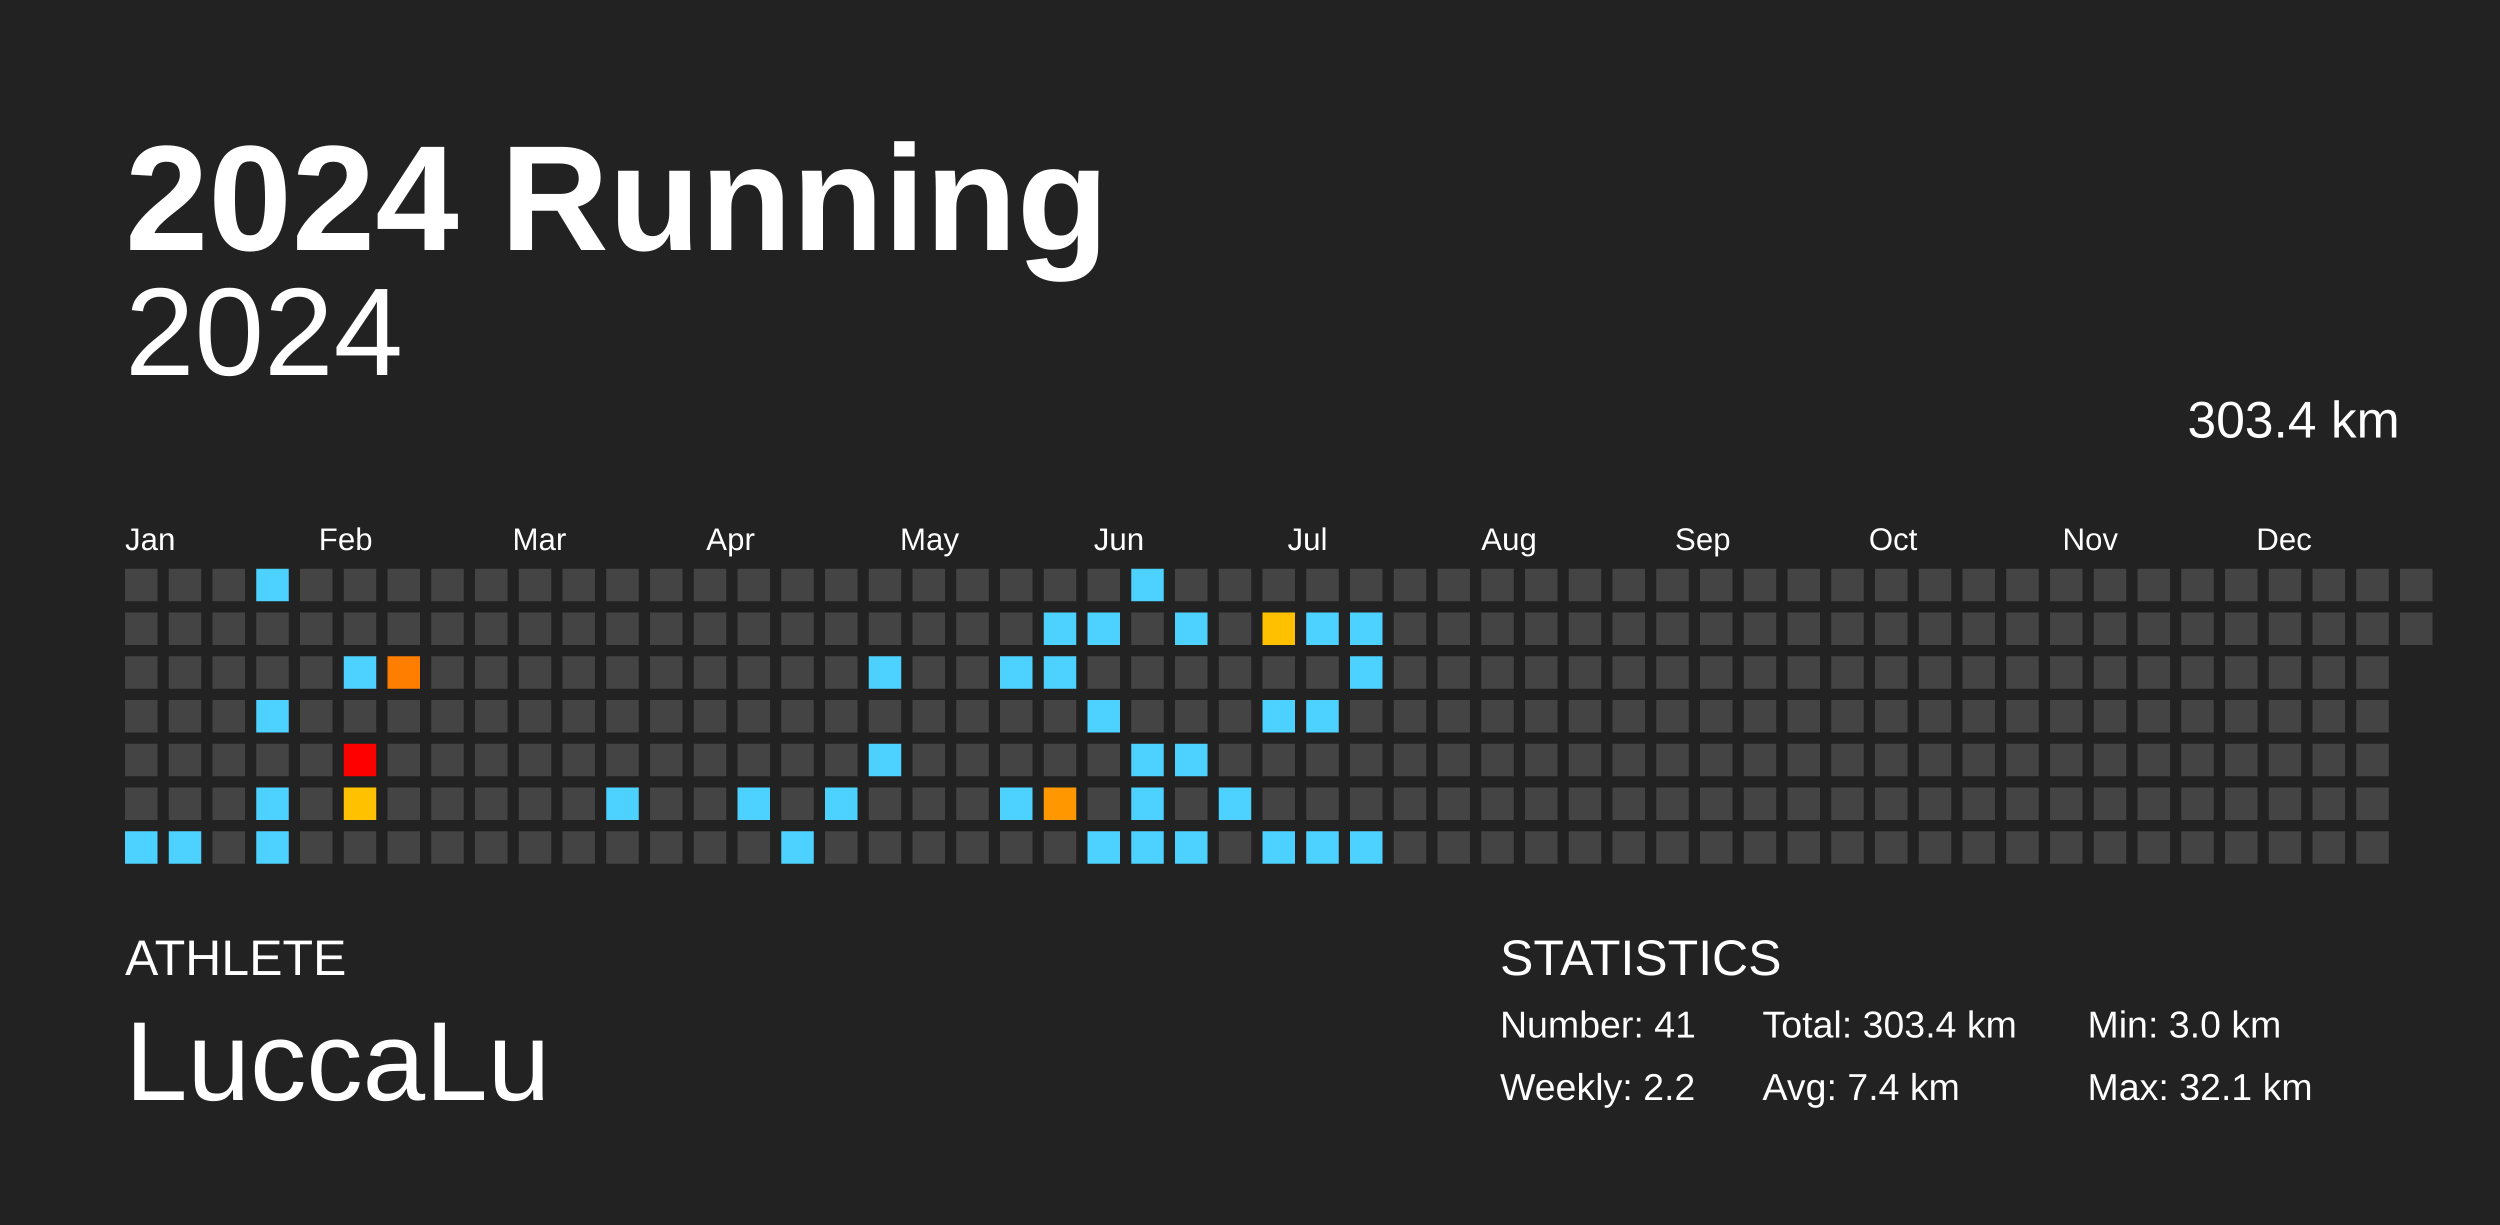
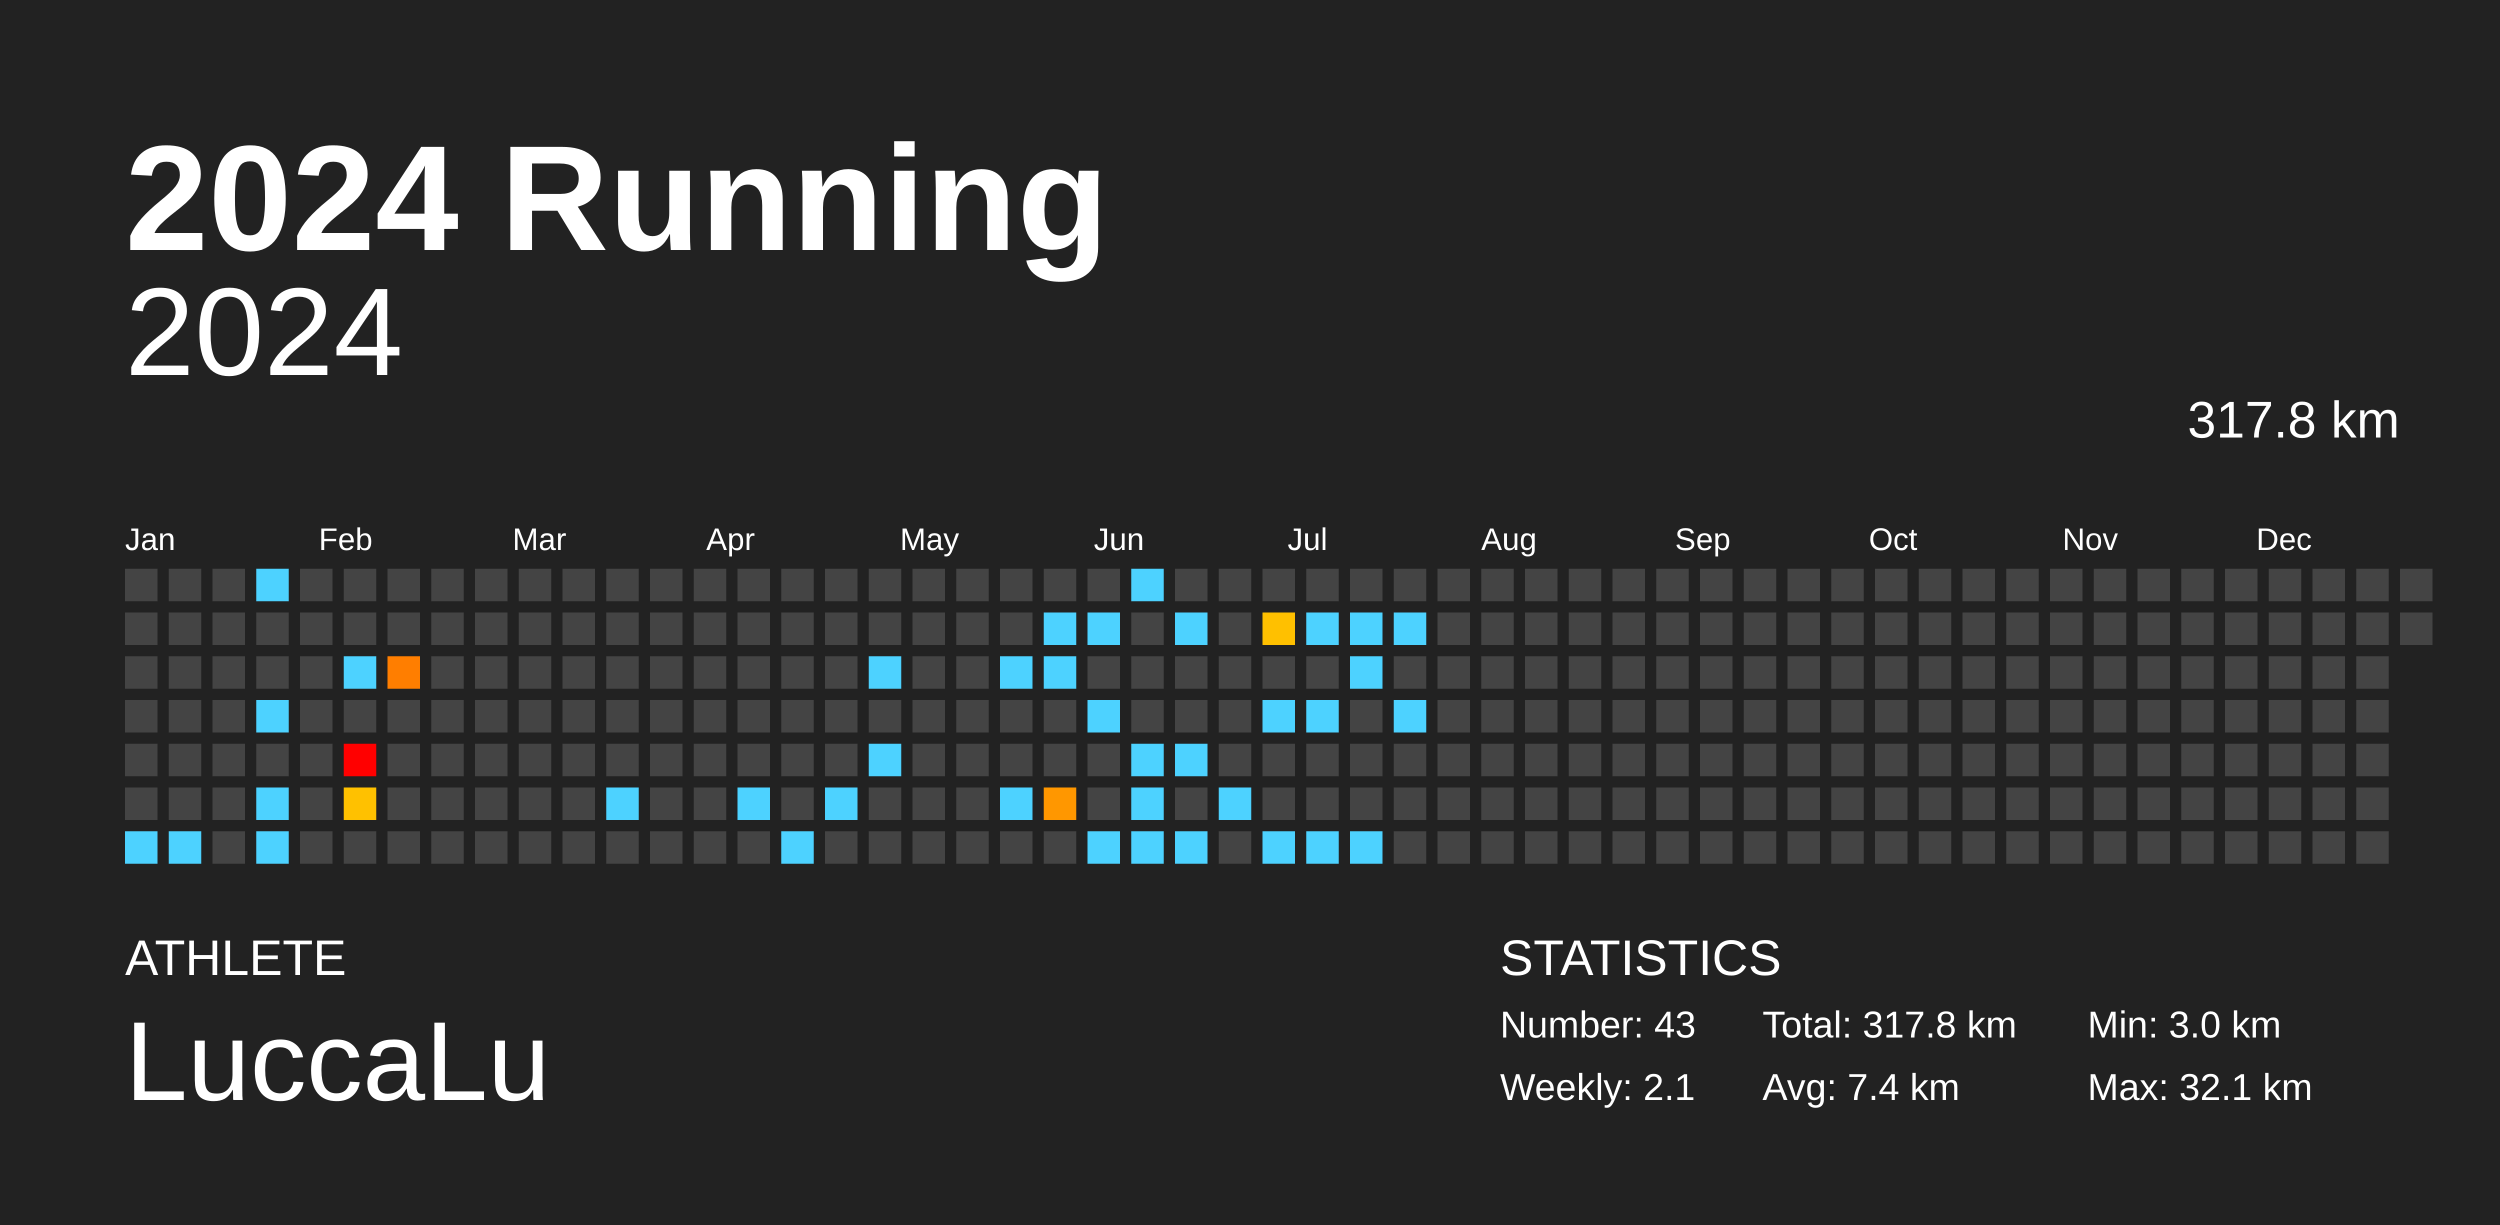
<svg xmlns="http://www.w3.org/2000/svg" baseProfile="full" height="98mm" version="1.1" viewBox="0,0,200,98" width="200mm">
  <defs />
  <rect fill="#222222" height="98" width="200" x="0" y="0" />
  <text fill="#FFFFFF" style="font-size:12px; font-family:Arial; font-weight:bold;" x="10" y="20">2024 Running</text>
  <text fill="#FFFFFF" style="font-size:4px; font-family:Arial" x="10" y="78">ATHLETE</text>
  <text fill="#FFFFFF" style="font-size:9px; font-family:Arial" x="10" y="88">LuccaLu</text>
  <text fill="#FFFFFF" style="font-size:4px; font-family:Arial" x="120" y="78">STATISTICS</text>
-   <text fill="#FFFFFF" style="font-size:3px; font-family:Arial" x="120" y="83">Number: 41</text>
-   <text fill="#FFFFFF" style="font-size:3px; font-family:Arial" x="120" y="88">Weekly: 2.2</text>
-   <text fill="#FFFFFF" style="font-size:3px; font-family:Arial" x="141" y="83">Total: 303.4 km</text>
+   <text fill="#FFFFFF" style="font-size:3px; font-family:Arial" x="120" y="83">Number: 43</text>
+   <text fill="#FFFFFF" style="font-size:3px; font-family:Arial" x="120" y="88">Weekly: 2.1</text>
+   <text fill="#FFFFFF" style="font-size:3px; font-family:Arial" x="141" y="83">Total: 317.8 km</text>
  <text fill="#FFFFFF" style="font-size:3px; font-family:Arial" x="141" y="88">Avg: 7.4 km</text>
  <text fill="#FFFFFF" style="font-size:3px; font-family:Arial" x="167" y="83">Min: 3.0 km</text>
  <text fill="#FFFFFF" style="font-size:3px; font-family:Arial" x="167" y="88">Max: 32.1 km</text>
  <text alignment-baseline="hanging" fill="#FFFFFF" style="font-size:10.0px; font-family:Arial;" x="10" y="30">2024</text>
-   <text alignment-baseline="hanging" fill="#FFFFFF" style="font-size:4.125px; font-family:Arial;" x="175" y="35">303.4 km</text>
+   <text alignment-baseline="hanging" fill="#FFFFFF" style="font-size:4.125px; font-family:Arial;" x="175" y="35">317.8 km</text>
  <text fill="#FFFFFF" style="font-size:2.5px; font-family:Arial" x="10.0" y="44">Jan</text>
  <text fill="#FFFFFF" style="font-size:2.5px; font-family:Arial" x="25.5" y="44">Feb</text>
  <text fill="#FFFFFF" style="font-size:2.5px; font-family:Arial" x="41.0" y="44">Mar</text>
  <text fill="#FFFFFF" style="font-size:2.5px; font-family:Arial" x="56.5" y="44">Apr</text>
  <text fill="#FFFFFF" style="font-size:2.5px; font-family:Arial" x="72.0" y="44">May</text>
  <text fill="#FFFFFF" style="font-size:2.5px; font-family:Arial" x="87.5" y="44">Jun</text>
  <text fill="#FFFFFF" style="font-size:2.5px; font-family:Arial" x="103.0" y="44">Jul</text>
  <text fill="#FFFFFF" style="font-size:2.5px; font-family:Arial" x="118.5" y="44">Aug</text>
  <text fill="#FFFFFF" style="font-size:2.5px; font-family:Arial" x="134.0" y="44">Sep</text>
  <text fill="#FFFFFF" style="font-size:2.5px; font-family:Arial" x="149.5" y="44">Oct</text>
  <text fill="#FFFFFF" style="font-size:2.5px; font-family:Arial" x="165.0" y="44">Nov</text>
  <text fill="#FFFFFF" style="font-size:2.5px; font-family:Arial" x="180.5" y="44">Dec</text>
  <rect fill="#444444" height="2.6" width="2.6" x="10.0" y="45.5" />
  <rect fill="#444444" height="2.6" width="2.6" x="10.0" y="49.0" />
  <rect fill="#444444" height="2.6" width="2.6" x="10.0" y="52.5" />
  <rect fill="#444444" height="2.6" width="2.6" x="10.0" y="56.0" />
  <rect fill="#444444" height="2.6" width="2.6" x="10.0" y="59.5" />
  <rect fill="#444444" height="2.6" width="2.6" x="10.0" y="63.0" />
  <rect fill="#4dd2ff" height="2.6" width="2.6" x="10.0" y="66.5" />
  <rect fill="#444444" height="2.6" width="2.6" x="13.5" y="45.5" />
  <rect fill="#444444" height="2.6" width="2.6" x="13.5" y="49.0" />
  <rect fill="#444444" height="2.6" width="2.6" x="13.5" y="52.5" />
  <rect fill="#444444" height="2.6" width="2.6" x="13.5" y="56.0" />
  <rect fill="#444444" height="2.6" width="2.6" x="13.5" y="59.5" />
  <rect fill="#444444" height="2.6" width="2.6" x="13.5" y="63.0" />
  <rect fill="#4dd2ff" height="2.6" width="2.6" x="13.5" y="66.5" />
  <rect fill="#444444" height="2.6" width="2.6" x="17.0" y="45.5" />
  <rect fill="#444444" height="2.6" width="2.6" x="17.0" y="49.0" />
  <rect fill="#444444" height="2.6" width="2.6" x="17.0" y="52.5" />
  <rect fill="#444444" height="2.6" width="2.6" x="17.0" y="56.0" />
  <rect fill="#444444" height="2.6" width="2.6" x="17.0" y="59.5" />
  <rect fill="#444444" height="2.6" width="2.6" x="17.0" y="63.0" />
  <rect fill="#444444" height="2.6" width="2.6" x="17.0" y="66.5" />
  <rect fill="#4dd2ff" height="2.6" width="2.6" x="20.5" y="45.5" />
  <rect fill="#444444" height="2.6" width="2.6" x="20.5" y="49.0" />
  <rect fill="#444444" height="2.6" width="2.6" x="20.5" y="52.5" />
  <rect fill="#4dd2ff" height="2.6" width="2.6" x="20.5" y="56.0" />
  <rect fill="#444444" height="2.6" width="2.6" x="20.5" y="59.5" />
  <rect fill="#4dd2ff" height="2.6" width="2.6" x="20.5" y="63.0" />
  <rect fill="#4dd2ff" height="2.6" width="2.6" x="20.5" y="66.5" />
  <rect fill="#444444" height="2.6" width="2.6" x="24.0" y="45.5" />
  <rect fill="#444444" height="2.6" width="2.6" x="24.0" y="49.0" />
  <rect fill="#444444" height="2.6" width="2.6" x="24.0" y="52.5" />
  <rect fill="#444444" height="2.6" width="2.6" x="24.0" y="56.0" />
  <rect fill="#444444" height="2.6" width="2.6" x="24.0" y="59.5" />
  <rect fill="#444444" height="2.6" width="2.6" x="24.0" y="63.0" />
  <rect fill="#444444" height="2.6" width="2.6" x="24.0" y="66.5" />
  <rect fill="#444444" height="2.6" width="2.6" x="27.5" y="45.5" />
  <rect fill="#444444" height="2.6" width="2.6" x="27.5" y="49.0" />
  <rect fill="#4dd2ff" height="2.6" width="2.6" x="27.5" y="52.5" />
  <rect fill="#444444" height="2.6" width="2.6" x="27.5" y="56.0" />
  <rect fill="red" height="2.6" width="2.6" x="27.5" y="59.5" />
  <rect fill="#ffc100" height="2.6" width="2.6" x="27.5" y="63.0" />
  <rect fill="#444444" height="2.6" width="2.6" x="27.5" y="66.5" />
  <rect fill="#444444" height="2.6" width="2.6" x="31.0" y="45.5" />
  <rect fill="#444444" height="2.6" width="2.6" x="31.0" y="49.0" />
  <rect fill="#ff7e00" height="2.6" width="2.6" x="31.0" y="52.5" />
  <rect fill="#444444" height="2.6" width="2.6" x="31.0" y="56.0" />
  <rect fill="#444444" height="2.6" width="2.6" x="31.0" y="59.5" />
  <rect fill="#444444" height="2.6" width="2.6" x="31.0" y="63.0" />
  <rect fill="#444444" height="2.6" width="2.6" x="31.0" y="66.5" />
  <rect fill="#444444" height="2.6" width="2.6" x="34.5" y="45.5" />
  <rect fill="#444444" height="2.6" width="2.6" x="34.5" y="49.0" />
  <rect fill="#444444" height="2.6" width="2.6" x="34.5" y="52.5" />
  <rect fill="#444444" height="2.6" width="2.6" x="34.5" y="56.0" />
  <rect fill="#444444" height="2.6" width="2.6" x="34.5" y="59.5" />
  <rect fill="#444444" height="2.6" width="2.6" x="34.5" y="63.0" />
  <rect fill="#444444" height="2.6" width="2.6" x="34.5" y="66.5" />
  <rect fill="#444444" height="2.6" width="2.6" x="38.0" y="45.5" />
  <rect fill="#444444" height="2.6" width="2.6" x="38.0" y="49.0" />
  <rect fill="#444444" height="2.6" width="2.6" x="38.0" y="52.5" />
  <rect fill="#444444" height="2.6" width="2.6" x="38.0" y="56.0" />
  <rect fill="#444444" height="2.6" width="2.6" x="38.0" y="59.5" />
  <rect fill="#444444" height="2.6" width="2.6" x="38.0" y="63.0" />
  <rect fill="#444444" height="2.6" width="2.6" x="38.0" y="66.5" />
  <rect fill="#444444" height="2.6" width="2.6" x="41.5" y="45.5" />
  <rect fill="#444444" height="2.6" width="2.6" x="41.5" y="49.0" />
  <rect fill="#444444" height="2.6" width="2.6" x="41.5" y="52.5" />
  <rect fill="#444444" height="2.6" width="2.6" x="41.5" y="56.0" />
  <rect fill="#444444" height="2.6" width="2.6" x="41.5" y="59.5" />
  <rect fill="#444444" height="2.6" width="2.6" x="41.5" y="63.0" />
  <rect fill="#444444" height="2.6" width="2.6" x="41.5" y="66.5" />
  <rect fill="#444444" height="2.6" width="2.6" x="45.0" y="45.5" />
  <rect fill="#444444" height="2.6" width="2.6" x="45.0" y="49.0" />
  <rect fill="#444444" height="2.6" width="2.6" x="45.0" y="52.5" />
  <rect fill="#444444" height="2.6" width="2.6" x="45.0" y="56.0" />
  <rect fill="#444444" height="2.6" width="2.6" x="45.0" y="59.5" />
  <rect fill="#444444" height="2.6" width="2.6" x="45.0" y="63.0" />
  <rect fill="#444444" height="2.6" width="2.6" x="45.0" y="66.5" />
  <rect fill="#444444" height="2.6" width="2.6" x="48.5" y="45.5" />
  <rect fill="#444444" height="2.6" width="2.6" x="48.5" y="49.0" />
  <rect fill="#444444" height="2.6" width="2.6" x="48.5" y="52.5" />
  <rect fill="#444444" height="2.6" width="2.6" x="48.5" y="56.0" />
  <rect fill="#444444" height="2.6" width="2.6" x="48.5" y="59.5" />
  <rect fill="#4dd2ff" height="2.6" width="2.6" x="48.5" y="63.0" />
  <rect fill="#444444" height="2.6" width="2.6" x="48.5" y="66.5" />
  <rect fill="#444444" height="2.6" width="2.6" x="52.0" y="45.5" />
  <rect fill="#444444" height="2.6" width="2.6" x="52.0" y="49.0" />
  <rect fill="#444444" height="2.6" width="2.6" x="52.0" y="52.5" />
  <rect fill="#444444" height="2.6" width="2.6" x="52.0" y="56.0" />
  <rect fill="#444444" height="2.6" width="2.6" x="52.0" y="59.5" />
  <rect fill="#444444" height="2.6" width="2.6" x="52.0" y="63.0" />
  <rect fill="#444444" height="2.6" width="2.6" x="52.0" y="66.5" />
  <rect fill="#444444" height="2.6" width="2.6" x="55.5" y="45.5" />
  <rect fill="#444444" height="2.6" width="2.6" x="55.5" y="49.0" />
  <rect fill="#444444" height="2.6" width="2.6" x="55.5" y="52.5" />
  <rect fill="#444444" height="2.6" width="2.6" x="55.5" y="56.0" />
  <rect fill="#444444" height="2.6" width="2.6" x="55.5" y="59.5" />
  <rect fill="#444444" height="2.6" width="2.6" x="55.5" y="63.0" />
  <rect fill="#444444" height="2.6" width="2.6" x="55.5" y="66.5" />
  <rect fill="#444444" height="2.6" width="2.6" x="59.0" y="45.5" />
  <rect fill="#444444" height="2.6" width="2.6" x="59.0" y="49.0" />
  <rect fill="#444444" height="2.6" width="2.6" x="59.0" y="52.5" />
  <rect fill="#444444" height="2.6" width="2.6" x="59.0" y="56.0" />
  <rect fill="#444444" height="2.6" width="2.6" x="59.0" y="59.5" />
  <rect fill="#4dd2ff" height="2.6" width="2.6" x="59.0" y="63.0" />
  <rect fill="#444444" height="2.6" width="2.6" x="59.0" y="66.5" />
  <rect fill="#444444" height="2.6" width="2.6" x="62.5" y="45.5" />
  <rect fill="#444444" height="2.6" width="2.6" x="62.5" y="49.0" />
  <rect fill="#444444" height="2.6" width="2.6" x="62.5" y="52.5" />
  <rect fill="#444444" height="2.6" width="2.6" x="62.5" y="56.0" />
  <rect fill="#444444" height="2.6" width="2.6" x="62.5" y="59.5" />
  <rect fill="#444444" height="2.6" width="2.6" x="62.5" y="63.0" />
  <rect fill="#4dd2ff" height="2.6" width="2.6" x="62.5" y="66.5" />
  <rect fill="#444444" height="2.6" width="2.6" x="66.0" y="45.5" />
  <rect fill="#444444" height="2.6" width="2.6" x="66.0" y="49.0" />
  <rect fill="#444444" height="2.6" width="2.6" x="66.0" y="52.5" />
  <rect fill="#444444" height="2.6" width="2.6" x="66.0" y="56.0" />
  <rect fill="#444444" height="2.6" width="2.6" x="66.0" y="59.5" />
  <rect fill="#4dd2ff" height="2.6" width="2.6" x="66.0" y="63.0" />
  <rect fill="#444444" height="2.6" width="2.6" x="66.0" y="66.5" />
  <rect fill="#444444" height="2.6" width="2.6" x="69.5" y="45.5" />
  <rect fill="#444444" height="2.6" width="2.6" x="69.5" y="49.0" />
  <rect fill="#4dd2ff" height="2.6" width="2.6" x="69.5" y="52.5" />
  <rect fill="#444444" height="2.6" width="2.6" x="69.5" y="56.0" />
  <rect fill="#4dd2ff" height="2.6" width="2.6" x="69.5" y="59.5" />
  <rect fill="#444444" height="2.6" width="2.6" x="69.5" y="63.0" />
  <rect fill="#444444" height="2.6" width="2.6" x="69.5" y="66.5" />
  <rect fill="#444444" height="2.6" width="2.6" x="73.0" y="45.5" />
  <rect fill="#444444" height="2.6" width="2.6" x="73.0" y="49.0" />
  <rect fill="#444444" height="2.6" width="2.6" x="73.0" y="52.5" />
  <rect fill="#444444" height="2.6" width="2.6" x="73.0" y="56.0" />
  <rect fill="#444444" height="2.6" width="2.6" x="73.0" y="59.5" />
  <rect fill="#444444" height="2.6" width="2.6" x="73.0" y="63.0" />
  <rect fill="#444444" height="2.6" width="2.6" x="73.0" y="66.5" />
  <rect fill="#444444" height="2.6" width="2.6" x="76.5" y="45.5" />
  <rect fill="#444444" height="2.6" width="2.6" x="76.5" y="49.0" />
  <rect fill="#444444" height="2.6" width="2.6" x="76.5" y="52.5" />
  <rect fill="#444444" height="2.6" width="2.6" x="76.5" y="56.0" />
  <rect fill="#444444" height="2.6" width="2.6" x="76.5" y="59.5" />
  <rect fill="#444444" height="2.6" width="2.6" x="76.5" y="63.0" />
  <rect fill="#444444" height="2.6" width="2.6" x="76.5" y="66.5" />
  <rect fill="#444444" height="2.6" width="2.6" x="80.0" y="45.5" />
  <rect fill="#444444" height="2.6" width="2.6" x="80.0" y="49.0" />
  <rect fill="#4dd2ff" height="2.6" width="2.6" x="80.0" y="52.5" />
  <rect fill="#444444" height="2.6" width="2.6" x="80.0" y="56.0" />
  <rect fill="#444444" height="2.6" width="2.6" x="80.0" y="59.5" />
  <rect fill="#4dd2ff" height="2.6" width="2.6" x="80.0" y="63.0" />
  <rect fill="#444444" height="2.6" width="2.6" x="80.0" y="66.5" />
  <rect fill="#444444" height="2.6" width="2.6" x="83.5" y="45.5" />
  <rect fill="#4dd2ff" height="2.6" width="2.6" x="83.5" y="49.0" />
  <rect fill="#4dd2ff" height="2.6" width="2.6" x="83.5" y="52.5" />
  <rect fill="#444444" height="2.6" width="2.6" x="83.5" y="56.0" />
  <rect fill="#444444" height="2.6" width="2.6" x="83.5" y="59.5" />
  <rect fill="#ff9700" height="2.6" width="2.6" x="83.5" y="63.0" />
  <rect fill="#444444" height="2.6" width="2.6" x="83.5" y="66.5" />
  <rect fill="#444444" height="2.6" width="2.6" x="87.0" y="45.5" />
  <rect fill="#4dd2ff" height="2.6" width="2.6" x="87.0" y="49.0" />
  <rect fill="#444444" height="2.6" width="2.6" x="87.0" y="52.5" />
  <rect fill="#4dd2ff" height="2.6" width="2.6" x="87.0" y="56.0" />
  <rect fill="#444444" height="2.6" width="2.6" x="87.0" y="59.5" />
  <rect fill="#444444" height="2.6" width="2.6" x="87.0" y="63.0" />
  <rect fill="#4dd2ff" height="2.6" width="2.6" x="87.0" y="66.5" />
  <rect fill="#4dd2ff" height="2.6" width="2.6" x="90.5" y="45.5" />
  <rect fill="#444444" height="2.6" width="2.6" x="90.5" y="49.0" />
  <rect fill="#444444" height="2.6" width="2.6" x="90.5" y="52.5" />
  <rect fill="#444444" height="2.6" width="2.6" x="90.5" y="56.0" />
  <rect fill="#4dd2ff" height="2.6" width="2.6" x="90.5" y="59.5" />
  <rect fill="#4dd2ff" height="2.6" width="2.6" x="90.5" y="63.0" />
  <rect fill="#4dd2ff" height="2.6" width="2.6" x="90.5" y="66.5" />
  <rect fill="#444444" height="2.6" width="2.6" x="94.0" y="45.5" />
  <rect fill="#4dd2ff" height="2.6" width="2.6" x="94.0" y="49.0" />
  <rect fill="#444444" height="2.6" width="2.6" x="94.0" y="52.5" />
  <rect fill="#444444" height="2.6" width="2.6" x="94.0" y="56.0" />
  <rect fill="#4dd2ff" height="2.6" width="2.6" x="94.0" y="59.5" />
  <rect fill="#444444" height="2.6" width="2.6" x="94.0" y="63.0" />
  <rect fill="#4dd2ff" height="2.6" width="2.6" x="94.0" y="66.5" />
  <rect fill="#444444" height="2.6" width="2.6" x="97.5" y="45.5" />
  <rect fill="#444444" height="2.6" width="2.6" x="97.5" y="49.0" />
  <rect fill="#444444" height="2.6" width="2.6" x="97.5" y="52.5" />
  <rect fill="#444444" height="2.6" width="2.6" x="97.5" y="56.0" />
  <rect fill="#444444" height="2.6" width="2.6" x="97.5" y="59.5" />
  <rect fill="#4dd2ff" height="2.6" width="2.6" x="97.5" y="63.0" />
  <rect fill="#444444" height="2.6" width="2.6" x="97.5" y="66.5" />
  <rect fill="#444444" height="2.6" width="2.6" x="101.0" y="45.5" />
  <rect fill="#ffc000" height="2.6" width="2.6" x="101.0" y="49.0" />
  <rect fill="#444444" height="2.6" width="2.6" x="101.0" y="52.5" />
  <rect fill="#4dd2ff" height="2.6" width="2.6" x="101.0" y="56.0" />
  <rect fill="#444444" height="2.6" width="2.6" x="101.0" y="59.5" />
  <rect fill="#444444" height="2.6" width="2.6" x="101.0" y="63.0" />
  <rect fill="#4dd2ff" height="2.6" width="2.6" x="101.0" y="66.5" />
  <rect fill="#444444" height="2.6" width="2.6" x="104.5" y="45.5" />
  <rect fill="#4dd2ff" height="2.6" width="2.6" x="104.5" y="49.0" />
  <rect fill="#444444" height="2.6" width="2.6" x="104.5" y="52.5" />
  <rect fill="#4dd2ff" height="2.6" width="2.6" x="104.5" y="56.0" />
  <rect fill="#444444" height="2.6" width="2.6" x="104.5" y="59.5" />
  <rect fill="#444444" height="2.6" width="2.6" x="104.5" y="63.0" />
  <rect fill="#4dd2ff" height="2.6" width="2.6" x="104.5" y="66.5" />
  <rect fill="#444444" height="2.6" width="2.6" x="108.0" y="45.5" />
  <rect fill="#4dd2ff" height="2.6" width="2.6" x="108.0" y="49.0" />
  <rect fill="#4dd2ff" height="2.6" width="2.6" x="108.0" y="52.5" />
  <rect fill="#444444" height="2.6" width="2.6" x="108.0" y="56.0" />
  <rect fill="#444444" height="2.6" width="2.6" x="108.0" y="59.5" />
  <rect fill="#444444" height="2.6" width="2.6" x="108.0" y="63.0" />
  <rect fill="#4dd2ff" height="2.6" width="2.6" x="108.0" y="66.5" />
  <rect fill="#444444" height="2.6" width="2.6" x="111.5" y="45.5" />
-   <rect fill="#444444" height="2.6" width="2.6" x="111.5" y="49.0" />
+   <rect fill="#4dd2ff" height="2.6" width="2.6" x="111.5" y="49.0" />
  <rect fill="#444444" height="2.6" width="2.6" x="111.5" y="52.5" />
-   <rect fill="#444444" height="2.6" width="2.6" x="111.5" y="56.0" />
+   <rect fill="#4dd2ff" height="2.6" width="2.6" x="111.5" y="56.0" />
  <rect fill="#444444" height="2.6" width="2.6" x="111.5" y="59.5" />
  <rect fill="#444444" height="2.6" width="2.6" x="111.5" y="63.0" />
  <rect fill="#444444" height="2.6" width="2.6" x="111.5" y="66.5" />
  <rect fill="#444444" height="2.6" width="2.6" x="115.0" y="45.5" />
  <rect fill="#444444" height="2.6" width="2.6" x="115.0" y="49.0" />
  <rect fill="#444444" height="2.6" width="2.6" x="115.0" y="52.5" />
  <rect fill="#444444" height="2.6" width="2.6" x="115.0" y="56.0" />
  <rect fill="#444444" height="2.6" width="2.6" x="115.0" y="59.5" />
  <rect fill="#444444" height="2.6" width="2.6" x="115.0" y="63.0" />
  <rect fill="#444444" height="2.6" width="2.6" x="115.0" y="66.5" />
  <rect fill="#444444" height="2.6" width="2.6" x="118.5" y="45.5" />
  <rect fill="#444444" height="2.6" width="2.6" x="118.5" y="49.0" />
  <rect fill="#444444" height="2.6" width="2.6" x="118.5" y="52.5" />
  <rect fill="#444444" height="2.6" width="2.6" x="118.5" y="56.0" />
  <rect fill="#444444" height="2.6" width="2.6" x="118.5" y="59.5" />
  <rect fill="#444444" height="2.6" width="2.6" x="118.5" y="63.0" />
  <rect fill="#444444" height="2.6" width="2.6" x="118.5" y="66.5" />
  <rect fill="#444444" height="2.6" width="2.6" x="122.0" y="45.5" />
  <rect fill="#444444" height="2.6" width="2.6" x="122.0" y="49.0" />
  <rect fill="#444444" height="2.6" width="2.6" x="122.0" y="52.5" />
  <rect fill="#444444" height="2.6" width="2.6" x="122.0" y="56.0" />
  <rect fill="#444444" height="2.6" width="2.6" x="122.0" y="59.5" />
  <rect fill="#444444" height="2.6" width="2.6" x="122.0" y="63.0" />
  <rect fill="#444444" height="2.6" width="2.6" x="122.0" y="66.5" />
  <rect fill="#444444" height="2.6" width="2.6" x="125.5" y="45.5" />
  <rect fill="#444444" height="2.6" width="2.6" x="125.5" y="49.0" />
  <rect fill="#444444" height="2.6" width="2.6" x="125.5" y="52.5" />
  <rect fill="#444444" height="2.6" width="2.6" x="125.5" y="56.0" />
  <rect fill="#444444" height="2.6" width="2.6" x="125.5" y="59.5" />
  <rect fill="#444444" height="2.6" width="2.6" x="125.5" y="63.0" />
  <rect fill="#444444" height="2.6" width="2.6" x="125.5" y="66.5" />
  <rect fill="#444444" height="2.6" width="2.6" x="129.0" y="45.5" />
  <rect fill="#444444" height="2.6" width="2.6" x="129.0" y="49.0" />
  <rect fill="#444444" height="2.6" width="2.6" x="129.0" y="52.5" />
  <rect fill="#444444" height="2.6" width="2.6" x="129.0" y="56.0" />
  <rect fill="#444444" height="2.6" width="2.6" x="129.0" y="59.5" />
  <rect fill="#444444" height="2.6" width="2.6" x="129.0" y="63.0" />
  <rect fill="#444444" height="2.6" width="2.6" x="129.0" y="66.5" />
  <rect fill="#444444" height="2.6" width="2.6" x="132.5" y="45.5" />
  <rect fill="#444444" height="2.6" width="2.6" x="132.5" y="49.0" />
  <rect fill="#444444" height="2.6" width="2.6" x="132.5" y="52.5" />
  <rect fill="#444444" height="2.6" width="2.6" x="132.5" y="56.0" />
  <rect fill="#444444" height="2.6" width="2.6" x="132.5" y="59.5" />
  <rect fill="#444444" height="2.6" width="2.6" x="132.5" y="63.0" />
  <rect fill="#444444" height="2.6" width="2.6" x="132.5" y="66.5" />
  <rect fill="#444444" height="2.6" width="2.6" x="136.0" y="45.5" />
  <rect fill="#444444" height="2.6" width="2.6" x="136.0" y="49.0" />
  <rect fill="#444444" height="2.6" width="2.6" x="136.0" y="52.5" />
  <rect fill="#444444" height="2.6" width="2.6" x="136.0" y="56.0" />
  <rect fill="#444444" height="2.6" width="2.6" x="136.0" y="59.5" />
  <rect fill="#444444" height="2.6" width="2.6" x="136.0" y="63.0" />
  <rect fill="#444444" height="2.6" width="2.6" x="136.0" y="66.5" />
  <rect fill="#444444" height="2.6" width="2.6" x="139.5" y="45.5" />
  <rect fill="#444444" height="2.6" width="2.6" x="139.5" y="49.0" />
  <rect fill="#444444" height="2.6" width="2.6" x="139.5" y="52.5" />
  <rect fill="#444444" height="2.6" width="2.6" x="139.5" y="56.0" />
  <rect fill="#444444" height="2.6" width="2.6" x="139.5" y="59.5" />
  <rect fill="#444444" height="2.6" width="2.6" x="139.5" y="63.0" />
  <rect fill="#444444" height="2.6" width="2.6" x="139.5" y="66.5" />
  <rect fill="#444444" height="2.6" width="2.6" x="143.0" y="45.5" />
  <rect fill="#444444" height="2.6" width="2.6" x="143.0" y="49.0" />
  <rect fill="#444444" height="2.6" width="2.6" x="143.0" y="52.5" />
  <rect fill="#444444" height="2.6" width="2.6" x="143.0" y="56.0" />
  <rect fill="#444444" height="2.6" width="2.6" x="143.0" y="59.5" />
  <rect fill="#444444" height="2.6" width="2.6" x="143.0" y="63.0" />
  <rect fill="#444444" height="2.6" width="2.6" x="143.0" y="66.5" />
  <rect fill="#444444" height="2.6" width="2.6" x="146.5" y="45.5" />
  <rect fill="#444444" height="2.6" width="2.6" x="146.5" y="49.0" />
  <rect fill="#444444" height="2.6" width="2.6" x="146.5" y="52.5" />
  <rect fill="#444444" height="2.6" width="2.6" x="146.5" y="56.0" />
  <rect fill="#444444" height="2.6" width="2.6" x="146.5" y="59.5" />
  <rect fill="#444444" height="2.6" width="2.6" x="146.5" y="63.0" />
  <rect fill="#444444" height="2.6" width="2.6" x="146.5" y="66.5" />
  <rect fill="#444444" height="2.6" width="2.6" x="150.0" y="45.5" />
  <rect fill="#444444" height="2.6" width="2.6" x="150.0" y="49.0" />
  <rect fill="#444444" height="2.6" width="2.6" x="150.0" y="52.5" />
  <rect fill="#444444" height="2.6" width="2.6" x="150.0" y="56.0" />
  <rect fill="#444444" height="2.6" width="2.6" x="150.0" y="59.5" />
  <rect fill="#444444" height="2.6" width="2.6" x="150.0" y="63.0" />
  <rect fill="#444444" height="2.6" width="2.6" x="150.0" y="66.5" />
  <rect fill="#444444" height="2.6" width="2.6" x="153.5" y="45.5" />
  <rect fill="#444444" height="2.6" width="2.6" x="153.5" y="49.0" />
  <rect fill="#444444" height="2.6" width="2.6" x="153.5" y="52.5" />
  <rect fill="#444444" height="2.6" width="2.6" x="153.5" y="56.0" />
  <rect fill="#444444" height="2.6" width="2.6" x="153.5" y="59.5" />
  <rect fill="#444444" height="2.6" width="2.6" x="153.5" y="63.0" />
  <rect fill="#444444" height="2.6" width="2.6" x="153.5" y="66.5" />
  <rect fill="#444444" height="2.6" width="2.6" x="157.0" y="45.5" />
  <rect fill="#444444" height="2.6" width="2.6" x="157.0" y="49.0" />
  <rect fill="#444444" height="2.6" width="2.6" x="157.0" y="52.5" />
  <rect fill="#444444" height="2.6" width="2.6" x="157.0" y="56.0" />
  <rect fill="#444444" height="2.6" width="2.6" x="157.0" y="59.5" />
  <rect fill="#444444" height="2.6" width="2.6" x="157.0" y="63.0" />
  <rect fill="#444444" height="2.6" width="2.6" x="157.0" y="66.5" />
  <rect fill="#444444" height="2.6" width="2.6" x="160.5" y="45.5" />
  <rect fill="#444444" height="2.6" width="2.6" x="160.5" y="49.0" />
  <rect fill="#444444" height="2.6" width="2.6" x="160.5" y="52.5" />
  <rect fill="#444444" height="2.6" width="2.6" x="160.5" y="56.0" />
  <rect fill="#444444" height="2.6" width="2.6" x="160.5" y="59.5" />
  <rect fill="#444444" height="2.6" width="2.6" x="160.5" y="63.0" />
  <rect fill="#444444" height="2.6" width="2.6" x="160.5" y="66.5" />
  <rect fill="#444444" height="2.6" width="2.6" x="164.0" y="45.5" />
  <rect fill="#444444" height="2.6" width="2.6" x="164.0" y="49.0" />
  <rect fill="#444444" height="2.6" width="2.6" x="164.0" y="52.5" />
  <rect fill="#444444" height="2.6" width="2.6" x="164.0" y="56.0" />
  <rect fill="#444444" height="2.6" width="2.6" x="164.0" y="59.5" />
  <rect fill="#444444" height="2.6" width="2.6" x="164.0" y="63.0" />
  <rect fill="#444444" height="2.6" width="2.6" x="164.0" y="66.5" />
  <rect fill="#444444" height="2.6" width="2.6" x="167.5" y="45.5" />
  <rect fill="#444444" height="2.6" width="2.6" x="167.5" y="49.0" />
  <rect fill="#444444" height="2.6" width="2.6" x="167.5" y="52.5" />
  <rect fill="#444444" height="2.6" width="2.6" x="167.5" y="56.0" />
  <rect fill="#444444" height="2.6" width="2.6" x="167.5" y="59.5" />
  <rect fill="#444444" height="2.6" width="2.6" x="167.5" y="63.0" />
  <rect fill="#444444" height="2.6" width="2.6" x="167.5" y="66.5" />
  <rect fill="#444444" height="2.6" width="2.6" x="171.0" y="45.5" />
  <rect fill="#444444" height="2.6" width="2.6" x="171.0" y="49.0" />
  <rect fill="#444444" height="2.6" width="2.6" x="171.0" y="52.5" />
  <rect fill="#444444" height="2.6" width="2.6" x="171.0" y="56.0" />
  <rect fill="#444444" height="2.6" width="2.6" x="171.0" y="59.5" />
  <rect fill="#444444" height="2.6" width="2.6" x="171.0" y="63.0" />
  <rect fill="#444444" height="2.6" width="2.6" x="171.0" y="66.5" />
  <rect fill="#444444" height="2.6" width="2.6" x="174.5" y="45.5" />
  <rect fill="#444444" height="2.6" width="2.6" x="174.5" y="49.0" />
  <rect fill="#444444" height="2.6" width="2.6" x="174.5" y="52.5" />
  <rect fill="#444444" height="2.6" width="2.6" x="174.5" y="56.0" />
  <rect fill="#444444" height="2.6" width="2.6" x="174.5" y="59.5" />
  <rect fill="#444444" height="2.6" width="2.6" x="174.5" y="63.0" />
  <rect fill="#444444" height="2.6" width="2.6" x="174.5" y="66.5" />
  <rect fill="#444444" height="2.6" width="2.6" x="178.0" y="45.5" />
  <rect fill="#444444" height="2.6" width="2.6" x="178.0" y="49.0" />
  <rect fill="#444444" height="2.6" width="2.6" x="178.0" y="52.5" />
  <rect fill="#444444" height="2.6" width="2.6" x="178.0" y="56.0" />
  <rect fill="#444444" height="2.6" width="2.6" x="178.0" y="59.5" />
  <rect fill="#444444" height="2.6" width="2.6" x="178.0" y="63.0" />
  <rect fill="#444444" height="2.6" width="2.6" x="178.0" y="66.5" />
  <rect fill="#444444" height="2.6" width="2.6" x="181.5" y="45.5" />
  <rect fill="#444444" height="2.6" width="2.6" x="181.5" y="49.0" />
  <rect fill="#444444" height="2.6" width="2.6" x="181.5" y="52.5" />
  <rect fill="#444444" height="2.6" width="2.6" x="181.5" y="56.0" />
  <rect fill="#444444" height="2.6" width="2.6" x="181.5" y="59.5" />
  <rect fill="#444444" height="2.6" width="2.6" x="181.5" y="63.0" />
  <rect fill="#444444" height="2.6" width="2.6" x="181.5" y="66.5" />
  <rect fill="#444444" height="2.6" width="2.6" x="185.0" y="45.5" />
  <rect fill="#444444" height="2.6" width="2.6" x="185.0" y="49.0" />
  <rect fill="#444444" height="2.6" width="2.6" x="185.0" y="52.5" />
  <rect fill="#444444" height="2.6" width="2.6" x="185.0" y="56.0" />
  <rect fill="#444444" height="2.6" width="2.6" x="185.0" y="59.5" />
  <rect fill="#444444" height="2.6" width="2.6" x="185.0" y="63.0" />
  <rect fill="#444444" height="2.6" width="2.6" x="185.0" y="66.5" />
  <rect fill="#444444" height="2.6" width="2.6" x="188.5" y="45.5" />
  <rect fill="#444444" height="2.6" width="2.6" x="188.5" y="49.0" />
  <rect fill="#444444" height="2.6" width="2.6" x="188.5" y="52.5" />
  <rect fill="#444444" height="2.6" width="2.6" x="188.5" y="56.0" />
  <rect fill="#444444" height="2.6" width="2.6" x="188.5" y="59.5" />
  <rect fill="#444444" height="2.6" width="2.6" x="188.5" y="63.0" />
  <rect fill="#444444" height="2.6" width="2.6" x="188.5" y="66.5" />
  <rect fill="#444444" height="2.6" width="2.6" x="192.0" y="45.5" />
  <rect fill="#444444" height="2.6" width="2.6" x="192.0" y="49.0" />
</svg>
